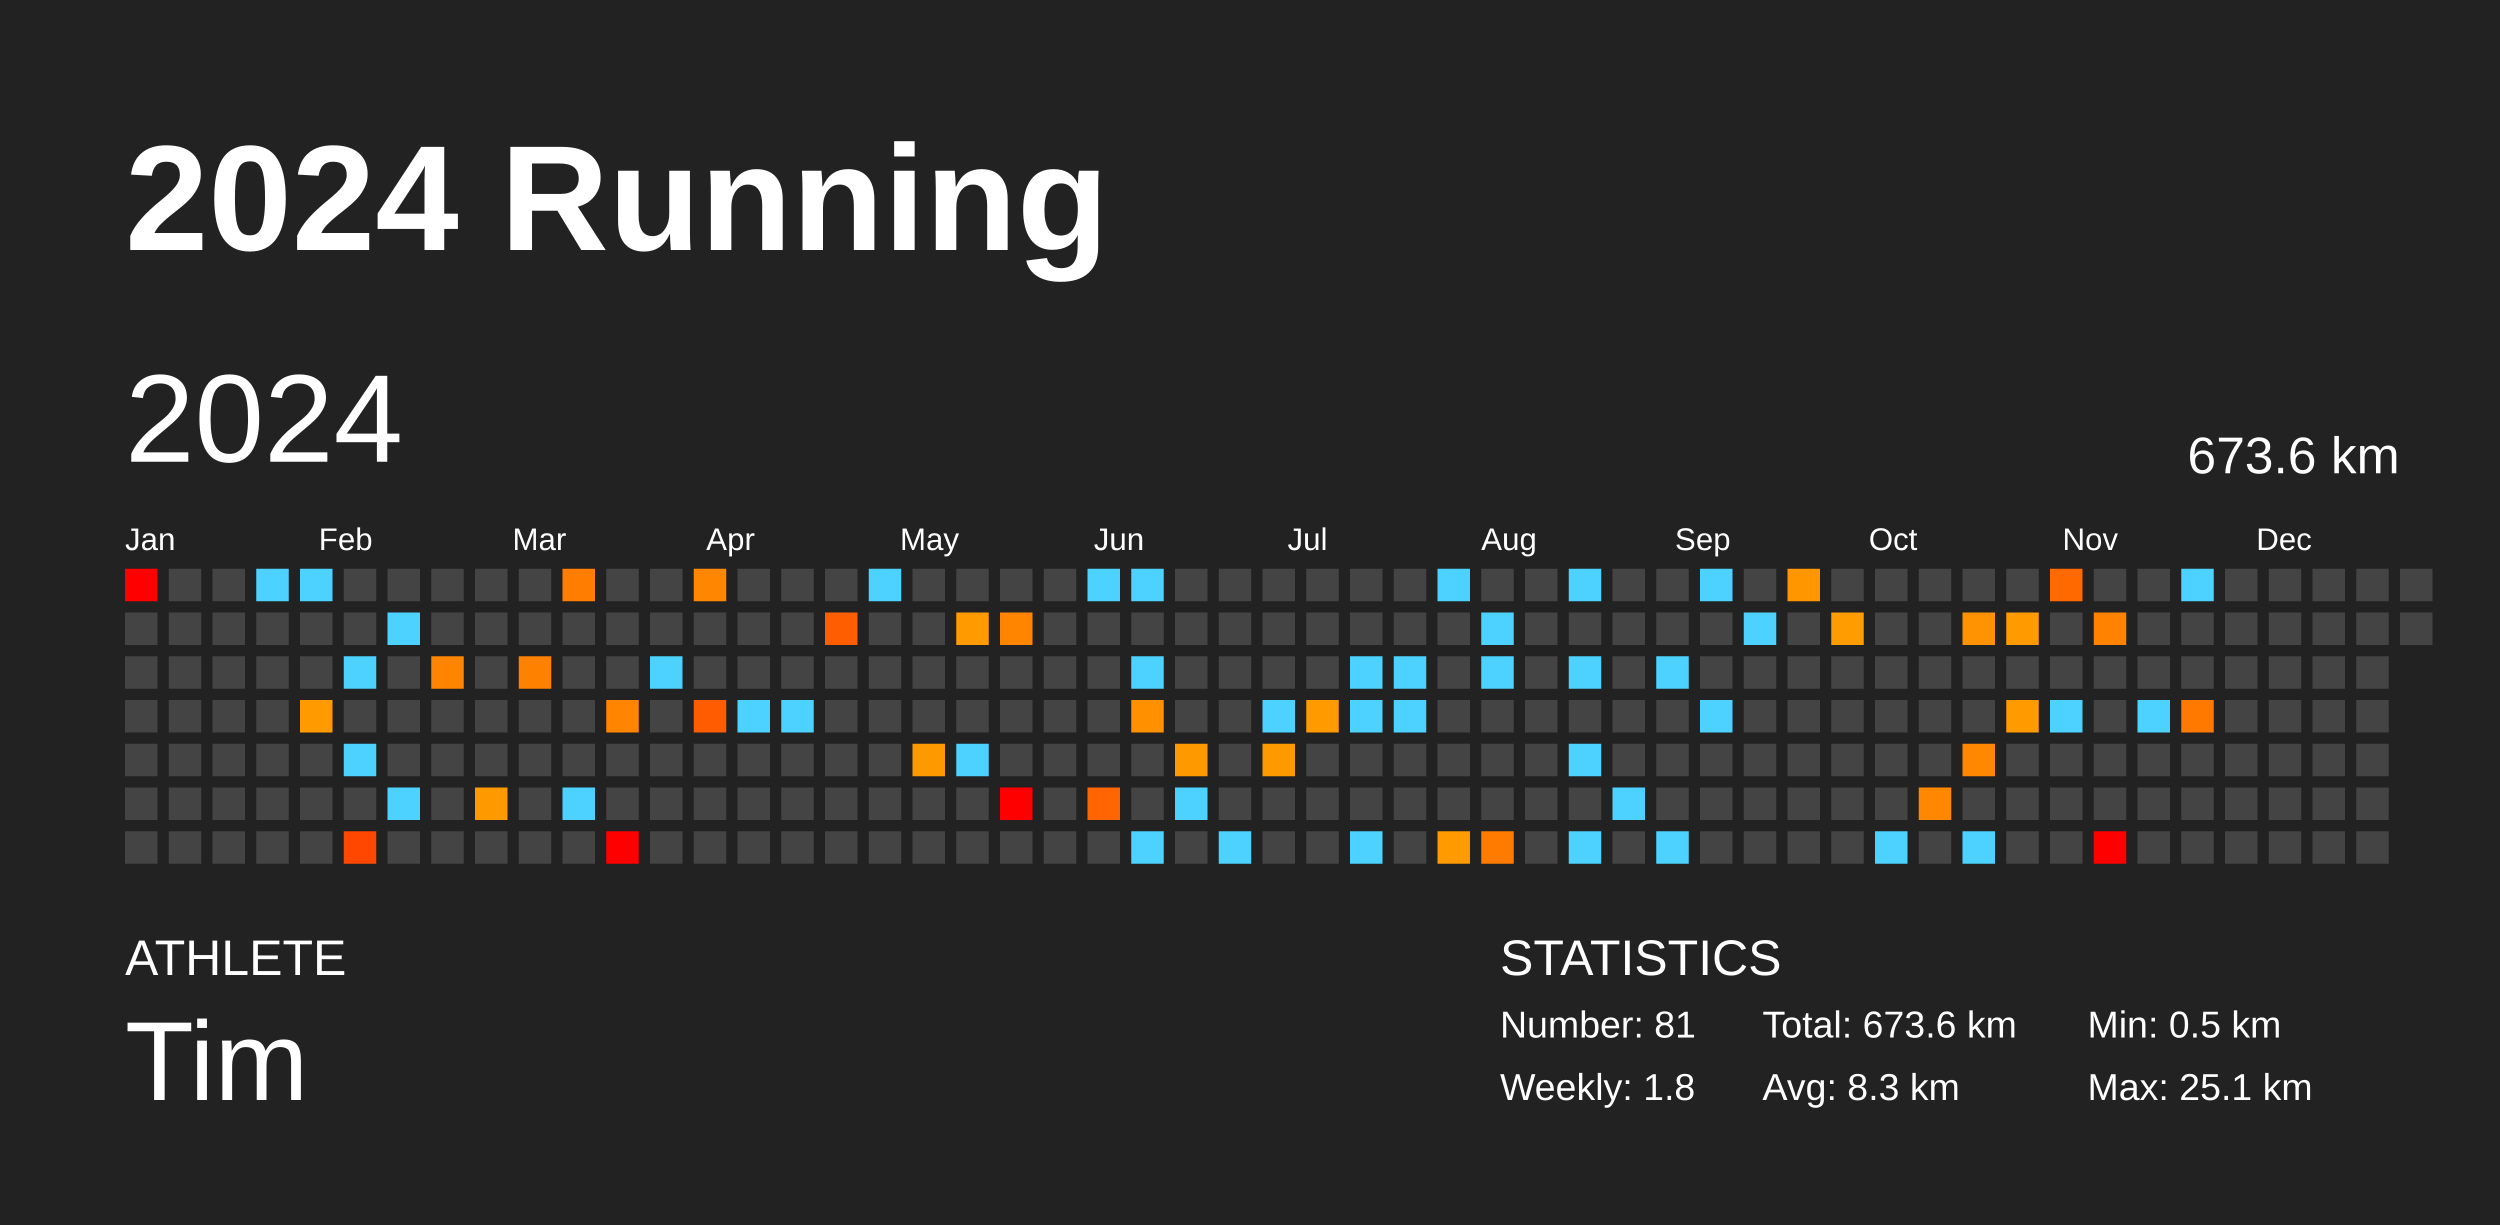
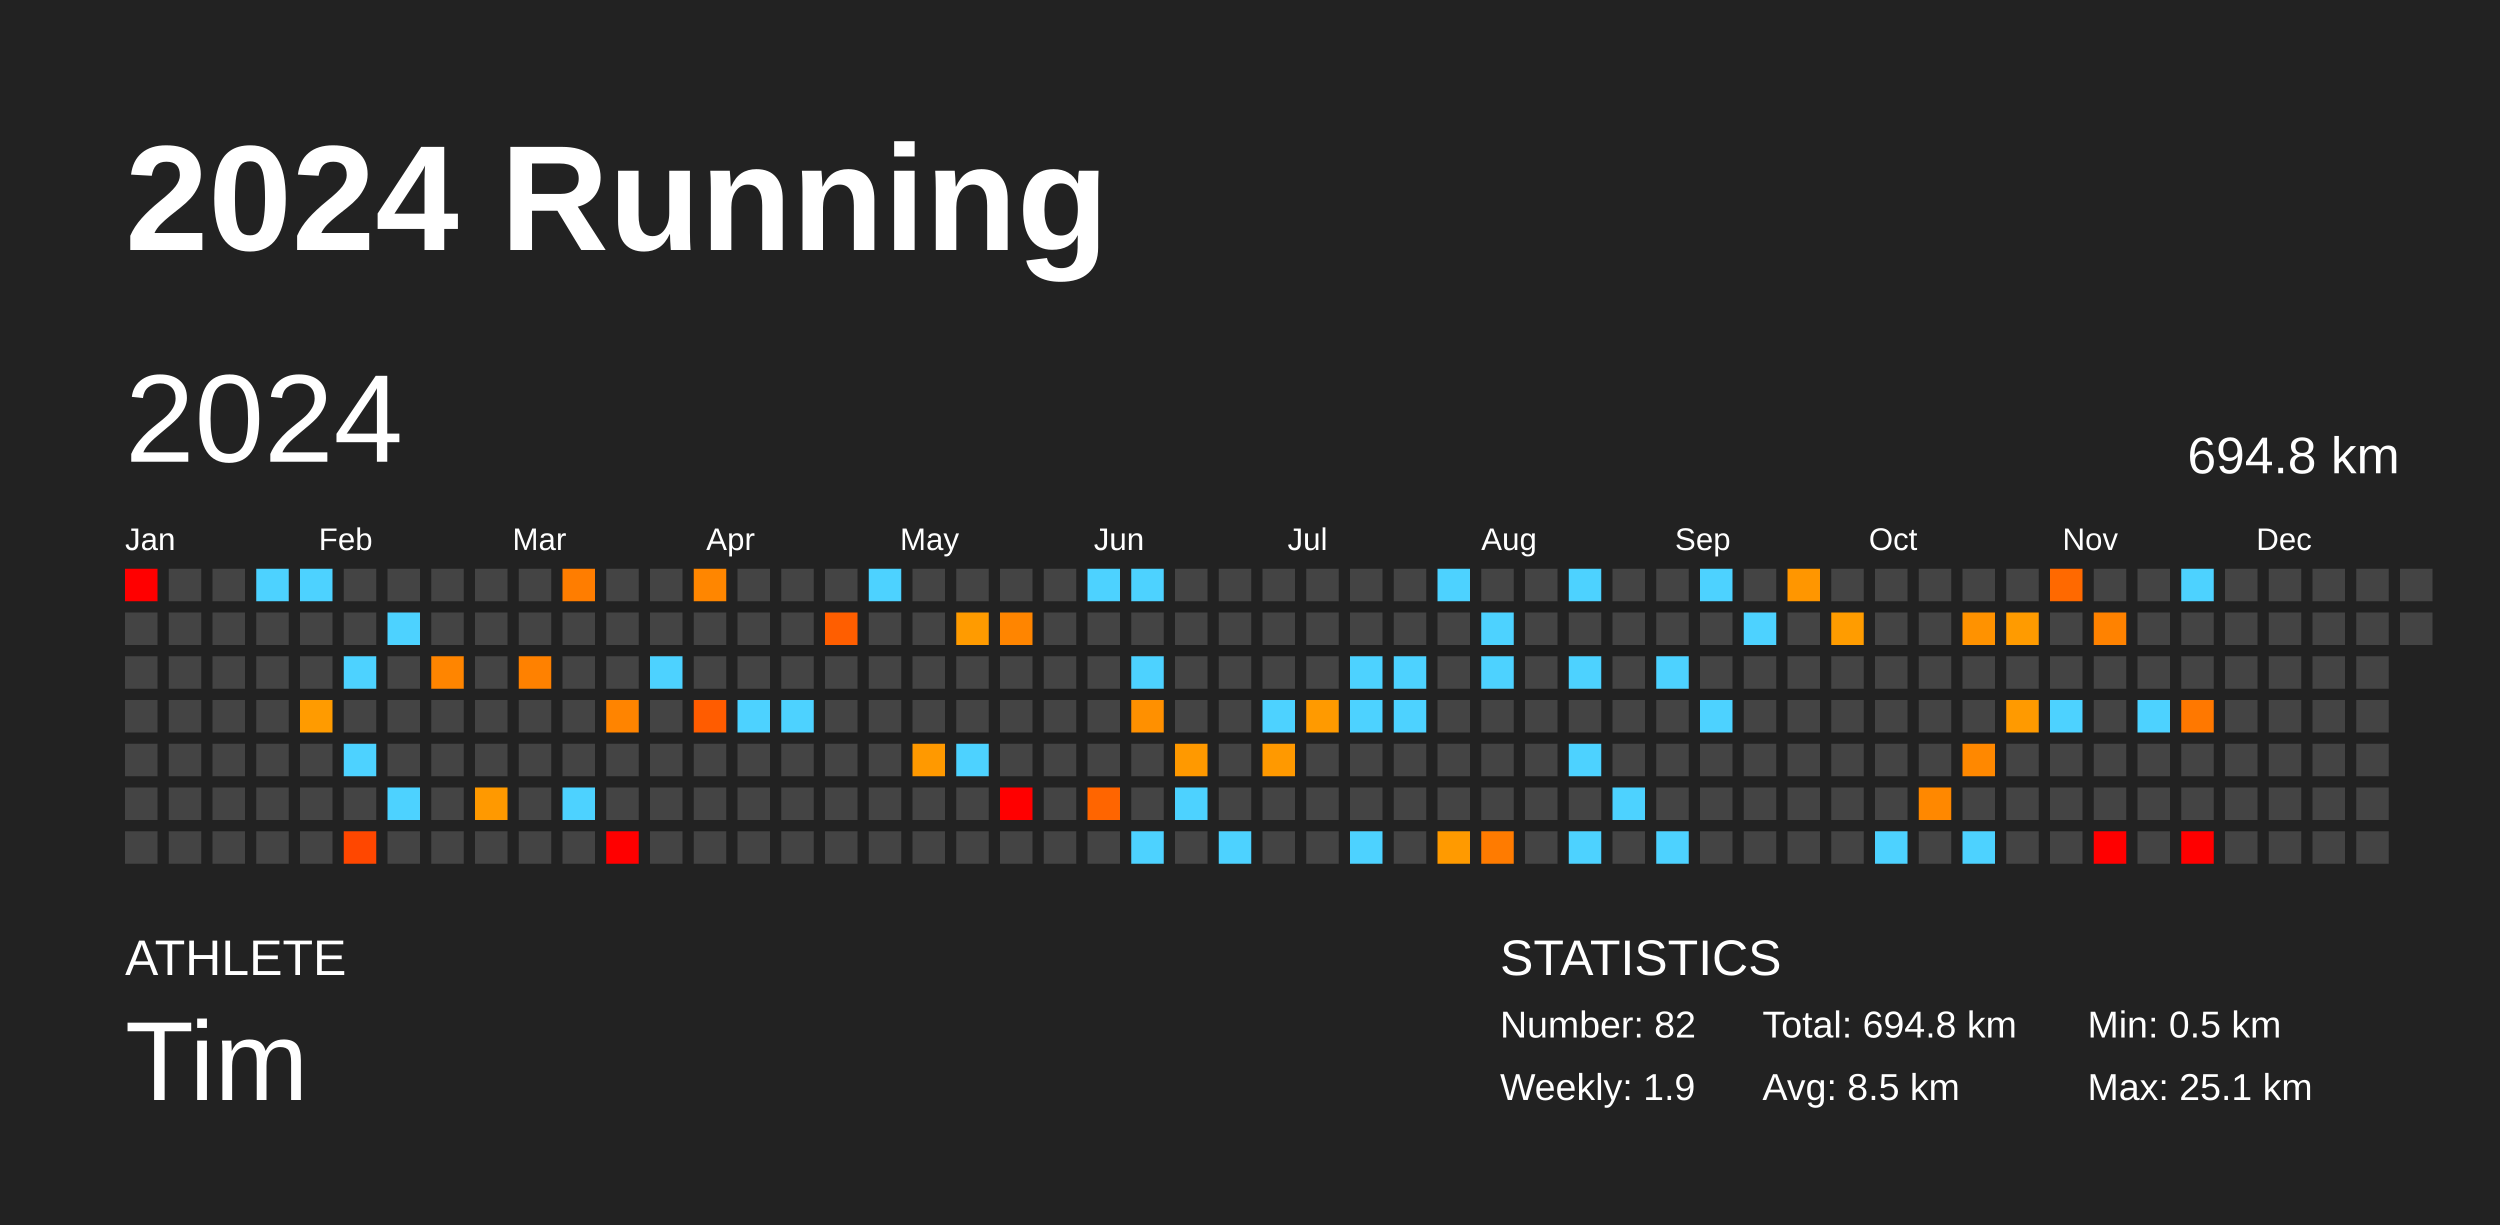
<svg xmlns="http://www.w3.org/2000/svg" baseProfile="full" height="98mm" version="1.1" viewBox="0,0,200,98" width="200mm">
  <defs />
  <rect fill="#222222" height="98" width="200" x="0" y="0" />
  <text fill="#FFFFFF" style="font-size:12px; font-family:Arial; font-weight:bold;" x="10" y="20">2024 Running</text>
  <text fill="#FFFFFF" style="font-size:4px; font-family:Arial" x="10" y="78">ATHLETE</text>
  <text fill="#FFFFFF" style="font-size:9px; font-family:Arial" x="10" y="88">Tim</text>
  <text fill="#FFFFFF" style="font-size:4px; font-family:Arial" x="120" y="78">STATISTICS</text>
-   <text fill="#FFFFFF" style="font-size:3px; font-family:Arial" x="120" y="83">Number: 81</text>
-   <text fill="#FFFFFF" style="font-size:3px; font-family:Arial" x="120" y="88">Weekly: 1.8</text>
-   <text fill="#FFFFFF" style="font-size:3px; font-family:Arial" x="141" y="83">Total: 673.6 km</text>
-   <text fill="#FFFFFF" style="font-size:3px; font-family:Arial" x="141" y="88">Avg: 8.3 km</text>
+   <text fill="#FFFFFF" style="font-size:3px; font-family:Arial" x="120" y="83">Number: 82</text>
+   <text fill="#FFFFFF" style="font-size:3px; font-family:Arial" x="120" y="88">Weekly: 1.9</text>
+   <text fill="#FFFFFF" style="font-size:3px; font-family:Arial" x="141" y="83">Total: 694.8 km</text>
+   <text fill="#FFFFFF" style="font-size:3px; font-family:Arial" x="141" y="88">Avg: 8.5 km</text>
  <text fill="#FFFFFF" style="font-size:3px; font-family:Arial" x="167" y="83">Min: 0.5 km</text>
  <text fill="#FFFFFF" style="font-size:3px; font-family:Arial" x="167" y="88">Max: 25.1 km</text>
  <text dominant-baseline="hanging" fill="#FFFFFF" style="font-size:10.0px; font-family:Arial;" x="10" y="30">2024</text>
-   <text dominant-baseline="hanging" fill="#FFFFFF" style="font-size:4.125px; font-family:Arial;" x="175" y="35">673.6 km</text>
+   <text dominant-baseline="hanging" fill="#FFFFFF" style="font-size:4.125px; font-family:Arial;" x="175" y="35">694.8 km</text>
  <text fill="#FFFFFF" style="font-size:2.5px; font-family:Arial" x="10.0" y="44">Jan</text>
  <text fill="#FFFFFF" style="font-size:2.5px; font-family:Arial" x="25.5" y="44">Feb</text>
  <text fill="#FFFFFF" style="font-size:2.5px; font-family:Arial" x="41.0" y="44">Mar</text>
  <text fill="#FFFFFF" style="font-size:2.5px; font-family:Arial" x="56.5" y="44">Apr</text>
  <text fill="#FFFFFF" style="font-size:2.5px; font-family:Arial" x="72.0" y="44">May</text>
  <text fill="#FFFFFF" style="font-size:2.5px; font-family:Arial" x="87.5" y="44">Jun</text>
  <text fill="#FFFFFF" style="font-size:2.5px; font-family:Arial" x="103.0" y="44">Jul</text>
  <text fill="#FFFFFF" style="font-size:2.5px; font-family:Arial" x="118.5" y="44">Aug</text>
  <text fill="#FFFFFF" style="font-size:2.5px; font-family:Arial" x="134.0" y="44">Sep</text>
  <text fill="#FFFFFF" style="font-size:2.5px; font-family:Arial" x="149.5" y="44">Oct</text>
  <text fill="#FFFFFF" style="font-size:2.5px; font-family:Arial" x="165.0" y="44">Nov</text>
  <text fill="#FFFFFF" style="font-size:2.5px; font-family:Arial" x="180.5" y="44">Dec</text>
  <rect fill="red" height="2.6" width="2.6" x="10.0" y="45.5" />
  <rect fill="#444444" height="2.6" width="2.6" x="10.0" y="49.0" />
  <rect fill="#444444" height="2.6" width="2.6" x="10.0" y="52.5" />
  <rect fill="#444444" height="2.6" width="2.6" x="10.0" y="56.0" />
  <rect fill="#444444" height="2.6" width="2.6" x="10.0" y="59.5" />
  <rect fill="#444444" height="2.6" width="2.6" x="10.0" y="63.0" />
  <rect fill="#444444" height="2.6" width="2.6" x="10.0" y="66.5" />
  <rect fill="#444444" height="2.6" width="2.6" x="13.5" y="45.5" />
  <rect fill="#444444" height="2.6" width="2.6" x="13.5" y="49.0" />
  <rect fill="#444444" height="2.6" width="2.6" x="13.5" y="52.5" />
  <rect fill="#444444" height="2.6" width="2.6" x="13.5" y="56.0" />
  <rect fill="#444444" height="2.6" width="2.6" x="13.5" y="59.5" />
  <rect fill="#444444" height="2.6" width="2.6" x="13.5" y="63.0" />
  <rect fill="#444444" height="2.6" width="2.6" x="13.5" y="66.5" />
  <rect fill="#444444" height="2.6" width="2.6" x="17.0" y="45.5" />
  <rect fill="#444444" height="2.6" width="2.6" x="17.0" y="49.0" />
  <rect fill="#444444" height="2.6" width="2.6" x="17.0" y="52.5" />
  <rect fill="#444444" height="2.6" width="2.6" x="17.0" y="56.0" />
  <rect fill="#444444" height="2.6" width="2.6" x="17.0" y="59.5" />
  <rect fill="#444444" height="2.6" width="2.6" x="17.0" y="63.0" />
  <rect fill="#444444" height="2.6" width="2.6" x="17.0" y="66.5" />
  <rect fill="#4dd2ff" height="2.6" width="2.6" x="20.5" y="45.5" />
  <rect fill="#444444" height="2.6" width="2.6" x="20.5" y="49.0" />
  <rect fill="#444444" height="2.6" width="2.6" x="20.5" y="52.5" />
  <rect fill="#444444" height="2.6" width="2.6" x="20.5" y="56.0" />
  <rect fill="#444444" height="2.6" width="2.6" x="20.5" y="59.5" />
  <rect fill="#444444" height="2.6" width="2.6" x="20.5" y="63.0" />
  <rect fill="#444444" height="2.6" width="2.6" x="20.5" y="66.5" />
  <rect fill="#4dd2ff" height="2.6" width="2.6" x="24.0" y="45.5" />
  <rect fill="#444444" height="2.6" width="2.6" x="24.0" y="49.0" />
  <rect fill="#444444" height="2.6" width="2.6" x="24.0" y="52.5" />
  <rect fill="#ff9b00" height="2.6" width="2.6" x="24.0" y="56.0" />
  <rect fill="#444444" height="2.6" width="2.6" x="24.0" y="59.5" />
  <rect fill="#444444" height="2.6" width="2.6" x="24.0" y="63.0" />
  <rect fill="#444444" height="2.6" width="2.6" x="24.0" y="66.5" />
  <rect fill="#444444" height="2.6" width="2.6" x="27.5" y="45.5" />
  <rect fill="#444444" height="2.6" width="2.6" x="27.5" y="49.0" />
  <rect fill="#4dd2ff" height="2.6" width="2.6" x="27.5" y="52.5" />
  <rect fill="#444444" height="2.6" width="2.6" x="27.5" y="56.0" />
  <rect fill="#4dd2ff" height="2.6" width="2.6" x="27.5" y="59.5" />
  <rect fill="#444444" height="2.6" width="2.6" x="27.5" y="63.0" />
  <rect fill="#ff4700" height="2.6" width="2.6" x="27.5" y="66.5" />
  <rect fill="#444444" height="2.6" width="2.6" x="31.0" y="45.5" />
  <rect fill="#4dd2ff" height="2.6" width="2.6" x="31.0" y="49.0" />
  <rect fill="#444444" height="2.6" width="2.6" x="31.0" y="52.5" />
  <rect fill="#444444" height="2.6" width="2.6" x="31.0" y="56.0" />
  <rect fill="#444444" height="2.6" width="2.6" x="31.0" y="59.5" />
  <rect fill="#4dd2ff" height="2.6" width="2.6" x="31.0" y="63.0" />
  <rect fill="#444444" height="2.6" width="2.6" x="31.0" y="66.5" />
  <rect fill="#444444" height="2.6" width="2.6" x="34.5" y="45.5" />
  <rect fill="#444444" height="2.6" width="2.6" x="34.5" y="49.0" />
  <rect fill="#ff8500" height="2.6" width="2.6" x="34.5" y="52.5" />
  <rect fill="#444444" height="2.6" width="2.6" x="34.5" y="56.0" />
  <rect fill="#444444" height="2.6" width="2.6" x="34.5" y="59.5" />
  <rect fill="#444444" height="2.6" width="2.6" x="34.5" y="63.0" />
  <rect fill="#444444" height="2.6" width="2.6" x="34.5" y="66.5" />
  <rect fill="#444444" height="2.6" width="2.6" x="38.0" y="45.5" />
  <rect fill="#444444" height="2.6" width="2.6" x="38.0" y="49.0" />
  <rect fill="#444444" height="2.6" width="2.6" x="38.0" y="52.5" />
  <rect fill="#444444" height="2.6" width="2.6" x="38.0" y="56.0" />
  <rect fill="#444444" height="2.6" width="2.6" x="38.0" y="59.5" />
  <rect fill="#ff9900" height="2.6" width="2.6" x="38.0" y="63.0" />
  <rect fill="#444444" height="2.6" width="2.6" x="38.0" y="66.5" />
  <rect fill="#444444" height="2.6" width="2.6" x="41.5" y="45.5" />
  <rect fill="#444444" height="2.6" width="2.6" x="41.5" y="49.0" />
  <rect fill="#ff8100" height="2.6" width="2.6" x="41.5" y="52.5" />
  <rect fill="#444444" height="2.6" width="2.6" x="41.5" y="56.0" />
  <rect fill="#444444" height="2.6" width="2.6" x="41.5" y="59.5" />
  <rect fill="#444444" height="2.6" width="2.6" x="41.5" y="63.0" />
  <rect fill="#444444" height="2.6" width="2.6" x="41.5" y="66.5" />
  <rect fill="#ff7d00" height="2.6" width="2.6" x="45.0" y="45.5" />
  <rect fill="#444444" height="2.6" width="2.6" x="45.0" y="49.0" />
  <rect fill="#444444" height="2.6" width="2.6" x="45.0" y="52.5" />
  <rect fill="#444444" height="2.6" width="2.6" x="45.0" y="56.0" />
  <rect fill="#444444" height="2.6" width="2.6" x="45.0" y="59.5" />
  <rect fill="#4dd2ff" height="2.6" width="2.6" x="45.0" y="63.0" />
  <rect fill="#444444" height="2.6" width="2.6" x="45.0" y="66.5" />
  <rect fill="#444444" height="2.6" width="2.6" x="48.5" y="45.5" />
  <rect fill="#444444" height="2.6" width="2.6" x="48.5" y="49.0" />
  <rect fill="#444444" height="2.6" width="2.6" x="48.5" y="52.5" />
  <rect fill="#ff8400" height="2.6" width="2.6" x="48.5" y="56.0" />
  <rect fill="#444444" height="2.6" width="2.6" x="48.5" y="59.5" />
  <rect fill="#444444" height="2.6" width="2.6" x="48.5" y="63.0" />
  <rect fill="red" height="2.6" width="2.6" x="48.5" y="66.5" />
  <rect fill="#444444" height="2.6" width="2.6" x="52.0" y="45.5" />
  <rect fill="#444444" height="2.6" width="2.6" x="52.0" y="49.0" />
  <rect fill="#4dd2ff" height="2.6" width="2.6" x="52.0" y="52.5" />
  <rect fill="#444444" height="2.6" width="2.6" x="52.0" y="56.0" />
  <rect fill="#444444" height="2.6" width="2.6" x="52.0" y="59.5" />
  <rect fill="#444444" height="2.6" width="2.6" x="52.0" y="63.0" />
  <rect fill="#444444" height="2.6" width="2.6" x="52.0" y="66.5" />
  <rect fill="#ff8600" height="2.6" width="2.6" x="55.5" y="45.5" />
  <rect fill="#444444" height="2.6" width="2.6" x="55.5" y="49.0" />
  <rect fill="#444444" height="2.6" width="2.6" x="55.5" y="52.5" />
  <rect fill="#ff5c00" height="2.6" width="2.6" x="55.5" y="56.0" />
  <rect fill="#444444" height="2.6" width="2.6" x="55.5" y="59.5" />
  <rect fill="#444444" height="2.6" width="2.6" x="55.5" y="63.0" />
  <rect fill="#444444" height="2.6" width="2.6" x="55.5" y="66.5" />
  <rect fill="#444444" height="2.6" width="2.6" x="59.0" y="45.5" />
  <rect fill="#444444" height="2.6" width="2.6" x="59.0" y="49.0" />
  <rect fill="#444444" height="2.6" width="2.6" x="59.0" y="52.5" />
  <rect fill="#4dd2ff" height="2.6" width="2.6" x="59.0" y="56.0" />
  <rect fill="#444444" height="2.6" width="2.6" x="59.0" y="59.5" />
  <rect fill="#444444" height="2.6" width="2.6" x="59.0" y="63.0" />
  <rect fill="#444444" height="2.6" width="2.6" x="59.0" y="66.5" />
  <rect fill="#444444" height="2.6" width="2.6" x="62.5" y="45.5" />
  <rect fill="#444444" height="2.6" width="2.6" x="62.5" y="49.0" />
  <rect fill="#444444" height="2.6" width="2.6" x="62.5" y="52.5" />
  <rect fill="#4dd2ff" height="2.6" width="2.6" x="62.5" y="56.0" />
  <rect fill="#444444" height="2.6" width="2.6" x="62.5" y="59.5" />
  <rect fill="#444444" height="2.6" width="2.6" x="62.5" y="63.0" />
  <rect fill="#444444" height="2.6" width="2.6" x="62.5" y="66.5" />
  <rect fill="#444444" height="2.6" width="2.6" x="66.0" y="45.5" />
  <rect fill="#ff5e00" height="2.6" width="2.6" x="66.0" y="49.0" />
  <rect fill="#444444" height="2.6" width="2.6" x="66.0" y="52.5" />
  <rect fill="#444444" height="2.6" width="2.6" x="66.0" y="56.0" />
  <rect fill="#444444" height="2.6" width="2.6" x="66.0" y="59.5" />
  <rect fill="#444444" height="2.6" width="2.6" x="66.0" y="63.0" />
  <rect fill="#444444" height="2.6" width="2.6" x="66.0" y="66.5" />
  <rect fill="#4dd2ff" height="2.6" width="2.6" x="69.5" y="45.5" />
  <rect fill="#444444" height="2.6" width="2.6" x="69.5" y="49.0" />
  <rect fill="#444444" height="2.6" width="2.6" x="69.5" y="52.5" />
  <rect fill="#444444" height="2.6" width="2.6" x="69.5" y="56.0" />
  <rect fill="#444444" height="2.6" width="2.6" x="69.5" y="59.5" />
  <rect fill="#444444" height="2.6" width="2.6" x="69.5" y="63.0" />
  <rect fill="#444444" height="2.6" width="2.6" x="69.5" y="66.5" />
  <rect fill="#444444" height="2.6" width="2.6" x="73.0" y="45.5" />
  <rect fill="#444444" height="2.6" width="2.6" x="73.0" y="49.0" />
  <rect fill="#444444" height="2.6" width="2.6" x="73.0" y="52.5" />
  <rect fill="#444444" height="2.6" width="2.6" x="73.0" y="56.0" />
  <rect fill="#ff9900" height="2.6" width="2.6" x="73.0" y="59.5" />
  <rect fill="#444444" height="2.6" width="2.6" x="73.0" y="63.0" />
  <rect fill="#444444" height="2.6" width="2.6" x="73.0" y="66.5" />
  <rect fill="#444444" height="2.6" width="2.6" x="76.5" y="45.5" />
  <rect fill="#ff9b00" height="2.6" width="2.6" x="76.5" y="49.0" />
  <rect fill="#444444" height="2.6" width="2.6" x="76.5" y="52.5" />
  <rect fill="#444444" height="2.6" width="2.6" x="76.5" y="56.0" />
  <rect fill="#4dd2ff" height="2.6" width="2.6" x="76.5" y="59.5" />
  <rect fill="#444444" height="2.6" width="2.6" x="76.5" y="63.0" />
  <rect fill="#444444" height="2.6" width="2.6" x="76.5" y="66.5" />
  <rect fill="#444444" height="2.6" width="2.6" x="80.0" y="45.5" />
  <rect fill="#ff8500" height="2.6" width="2.6" x="80.0" y="49.0" />
  <rect fill="#444444" height="2.6" width="2.6" x="80.0" y="52.5" />
  <rect fill="#444444" height="2.6" width="2.6" x="80.0" y="56.0" />
  <rect fill="#444444" height="2.6" width="2.6" x="80.0" y="59.5" />
  <rect fill="red" height="2.6" width="2.6" x="80.0" y="63.0" />
  <rect fill="#444444" height="2.6" width="2.6" x="80.0" y="66.5" />
  <rect fill="#444444" height="2.6" width="2.6" x="83.5" y="45.5" />
  <rect fill="#444444" height="2.6" width="2.6" x="83.5" y="49.0" />
  <rect fill="#444444" height="2.6" width="2.6" x="83.5" y="52.5" />
  <rect fill="#444444" height="2.6" width="2.6" x="83.5" y="56.0" />
  <rect fill="#444444" height="2.6" width="2.6" x="83.5" y="59.5" />
  <rect fill="#444444" height="2.6" width="2.6" x="83.5" y="63.0" />
  <rect fill="#444444" height="2.6" width="2.6" x="83.5" y="66.5" />
  <rect fill="#4dd2ff" height="2.6" width="2.6" x="87.0" y="45.5" />
  <rect fill="#444444" height="2.6" width="2.6" x="87.0" y="49.0" />
  <rect fill="#444444" height="2.6" width="2.6" x="87.0" y="52.5" />
  <rect fill="#444444" height="2.6" width="2.6" x="87.0" y="56.0" />
  <rect fill="#444444" height="2.6" width="2.6" x="87.0" y="59.5" />
  <rect fill="#ff6500" height="2.6" width="2.6" x="87.0" y="63.0" />
  <rect fill="#444444" height="2.6" width="2.6" x="87.0" y="66.5" />
  <rect fill="#4dd2ff" height="2.6" width="2.6" x="90.5" y="45.5" />
  <rect fill="#444444" height="2.6" width="2.6" x="90.5" y="49.0" />
  <rect fill="#4dd2ff" height="2.6" width="2.6" x="90.5" y="52.5" />
  <rect fill="#ff9000" height="2.6" width="2.6" x="90.5" y="56.0" />
  <rect fill="#444444" height="2.6" width="2.6" x="90.5" y="59.5" />
  <rect fill="#444444" height="2.6" width="2.6" x="90.5" y="63.0" />
  <rect fill="#4dd2ff" height="2.6" width="2.6" x="90.5" y="66.5" />
  <rect fill="#444444" height="2.6" width="2.6" x="94.0" y="45.5" />
  <rect fill="#444444" height="2.6" width="2.6" x="94.0" y="49.0" />
  <rect fill="#444444" height="2.6" width="2.6" x="94.0" y="52.5" />
  <rect fill="#444444" height="2.6" width="2.6" x="94.0" y="56.0" />
  <rect fill="#ff9900" height="2.6" width="2.6" x="94.0" y="59.5" />
  <rect fill="#4dd2ff" height="2.6" width="2.6" x="94.0" y="63.0" />
  <rect fill="#444444" height="2.6" width="2.6" x="94.0" y="66.5" />
  <rect fill="#444444" height="2.6" width="2.6" x="97.5" y="45.5" />
  <rect fill="#444444" height="2.6" width="2.6" x="97.5" y="49.0" />
  <rect fill="#444444" height="2.6" width="2.6" x="97.5" y="52.5" />
  <rect fill="#444444" height="2.6" width="2.6" x="97.5" y="56.0" />
  <rect fill="#444444" height="2.6" width="2.6" x="97.5" y="59.5" />
  <rect fill="#444444" height="2.6" width="2.6" x="97.5" y="63.0" />
  <rect fill="#4dd2ff" height="2.6" width="2.6" x="97.5" y="66.5" />
  <rect fill="#444444" height="2.6" width="2.6" x="101.0" y="45.5" />
  <rect fill="#444444" height="2.6" width="2.6" x="101.0" y="49.0" />
  <rect fill="#444444" height="2.6" width="2.6" x="101.0" y="52.5" />
  <rect fill="#4dd2ff" height="2.6" width="2.6" x="101.0" y="56.0" />
  <rect fill="#ff9900" height="2.6" width="2.6" x="101.0" y="59.5" />
  <rect fill="#444444" height="2.6" width="2.6" x="101.0" y="63.0" />
  <rect fill="#444444" height="2.6" width="2.6" x="101.0" y="66.5" />
  <rect fill="#444444" height="2.6" width="2.6" x="104.5" y="45.5" />
  <rect fill="#444444" height="2.6" width="2.6" x="104.5" y="49.0" />
  <rect fill="#444444" height="2.6" width="2.6" x="104.5" y="52.5" />
  <rect fill="#ff9a00" height="2.6" width="2.6" x="104.5" y="56.0" />
  <rect fill="#444444" height="2.6" width="2.6" x="104.5" y="59.5" />
  <rect fill="#444444" height="2.6" width="2.6" x="104.5" y="63.0" />
  <rect fill="#444444" height="2.6" width="2.6" x="104.5" y="66.5" />
  <rect fill="#444444" height="2.6" width="2.6" x="108.0" y="45.5" />
  <rect fill="#444444" height="2.6" width="2.6" x="108.0" y="49.0" />
  <rect fill="#4dd2ff" height="2.6" width="2.6" x="108.0" y="52.5" />
  <rect fill="#4dd2ff" height="2.6" width="2.6" x="108.0" y="56.0" />
  <rect fill="#444444" height="2.6" width="2.6" x="108.0" y="59.5" />
  <rect fill="#444444" height="2.6" width="2.6" x="108.0" y="63.0" />
  <rect fill="#4dd2ff" height="2.6" width="2.6" x="108.0" y="66.5" />
  <rect fill="#444444" height="2.6" width="2.6" x="111.5" y="45.5" />
  <rect fill="#444444" height="2.6" width="2.6" x="111.5" y="49.0" />
  <rect fill="#4dd2ff" height="2.6" width="2.6" x="111.5" y="52.5" />
  <rect fill="#4dd2ff" height="2.6" width="2.6" x="111.5" y="56.0" />
  <rect fill="#444444" height="2.6" width="2.6" x="111.5" y="59.5" />
  <rect fill="#444444" height="2.6" width="2.6" x="111.5" y="63.0" />
  <rect fill="#444444" height="2.6" width="2.6" x="111.5" y="66.5" />
  <rect fill="#4dd2ff" height="2.6" width="2.6" x="115.0" y="45.5" />
  <rect fill="#444444" height="2.6" width="2.6" x="115.0" y="49.0" />
  <rect fill="#444444" height="2.6" width="2.6" x="115.0" y="52.5" />
  <rect fill="#444444" height="2.6" width="2.6" x="115.0" y="56.0" />
  <rect fill="#444444" height="2.6" width="2.6" x="115.0" y="59.5" />
  <rect fill="#444444" height="2.6" width="2.6" x="115.0" y="63.0" />
  <rect fill="#ff9a00" height="2.6" width="2.6" x="115.0" y="66.5" />
  <rect fill="#444444" height="2.6" width="2.6" x="118.5" y="45.5" />
  <rect fill="#4dd2ff" height="2.6" width="2.6" x="118.5" y="49.0" />
  <rect fill="#4dd2ff" height="2.6" width="2.6" x="118.5" y="52.5" />
  <rect fill="#444444" height="2.6" width="2.6" x="118.5" y="56.0" />
  <rect fill="#444444" height="2.6" width="2.6" x="118.5" y="59.5" />
  <rect fill="#444444" height="2.6" width="2.6" x="118.5" y="63.0" />
  <rect fill="#ff7b00" height="2.6" width="2.6" x="118.5" y="66.5" />
  <rect fill="#444444" height="2.6" width="2.6" x="122.0" y="45.5" />
  <rect fill="#444444" height="2.6" width="2.6" x="122.0" y="49.0" />
  <rect fill="#444444" height="2.6" width="2.6" x="122.0" y="52.5" />
  <rect fill="#444444" height="2.6" width="2.6" x="122.0" y="56.0" />
  <rect fill="#444444" height="2.6" width="2.6" x="122.0" y="59.5" />
  <rect fill="#444444" height="2.6" width="2.6" x="122.0" y="63.0" />
  <rect fill="#444444" height="2.6" width="2.6" x="122.0" y="66.5" />
  <rect fill="#4dd2ff" height="2.6" width="2.6" x="125.5" y="45.5" />
  <rect fill="#444444" height="2.6" width="2.6" x="125.5" y="49.0" />
  <rect fill="#4dd2ff" height="2.6" width="2.6" x="125.5" y="52.5" />
  <rect fill="#444444" height="2.6" width="2.6" x="125.5" y="56.0" />
  <rect fill="#4dd2ff" height="2.6" width="2.6" x="125.5" y="59.5" />
  <rect fill="#444444" height="2.6" width="2.6" x="125.5" y="63.0" />
  <rect fill="#4dd2ff" height="2.6" width="2.6" x="125.5" y="66.5" />
  <rect fill="#444444" height="2.6" width="2.6" x="129.0" y="45.5" />
  <rect fill="#444444" height="2.6" width="2.6" x="129.0" y="49.0" />
  <rect fill="#444444" height="2.6" width="2.6" x="129.0" y="52.5" />
  <rect fill="#444444" height="2.6" width="2.6" x="129.0" y="56.0" />
  <rect fill="#444444" height="2.6" width="2.6" x="129.0" y="59.5" />
  <rect fill="#4dd2ff" height="2.6" width="2.6" x="129.0" y="63.0" />
  <rect fill="#444444" height="2.6" width="2.6" x="129.0" y="66.5" />
  <rect fill="#444444" height="2.6" width="2.6" x="132.5" y="45.5" />
  <rect fill="#444444" height="2.6" width="2.6" x="132.5" y="49.0" />
  <rect fill="#4dd2ff" height="2.6" width="2.6" x="132.5" y="52.5" />
  <rect fill="#444444" height="2.6" width="2.6" x="132.5" y="56.0" />
  <rect fill="#444444" height="2.6" width="2.6" x="132.5" y="59.5" />
  <rect fill="#444444" height="2.6" width="2.6" x="132.5" y="63.0" />
  <rect fill="#4dd2ff" height="2.6" width="2.6" x="132.5" y="66.5" />
  <rect fill="#4dd2ff" height="2.6" width="2.6" x="136.0" y="45.5" />
  <rect fill="#444444" height="2.6" width="2.6" x="136.0" y="49.0" />
  <rect fill="#444444" height="2.6" width="2.6" x="136.0" y="52.5" />
  <rect fill="#4dd2ff" height="2.6" width="2.6" x="136.0" y="56.0" />
  <rect fill="#444444" height="2.6" width="2.6" x="136.0" y="59.5" />
  <rect fill="#444444" height="2.6" width="2.6" x="136.0" y="63.0" />
  <rect fill="#444444" height="2.6" width="2.6" x="136.0" y="66.5" />
  <rect fill="#444444" height="2.6" width="2.6" x="139.5" y="45.5" />
  <rect fill="#4dd2ff" height="2.6" width="2.6" x="139.5" y="49.0" />
  <rect fill="#444444" height="2.6" width="2.6" x="139.5" y="52.5" />
  <rect fill="#444444" height="2.6" width="2.6" x="139.5" y="56.0" />
  <rect fill="#444444" height="2.6" width="2.6" x="139.5" y="59.5" />
  <rect fill="#444444" height="2.6" width="2.6" x="139.5" y="63.0" />
  <rect fill="#444444" height="2.6" width="2.6" x="139.5" y="66.5" />
  <rect fill="#ff9600" height="2.6" width="2.6" x="143.0" y="45.5" />
  <rect fill="#444444" height="2.6" width="2.6" x="143.0" y="49.0" />
  <rect fill="#444444" height="2.6" width="2.6" x="143.0" y="52.5" />
  <rect fill="#444444" height="2.6" width="2.6" x="143.0" y="56.0" />
  <rect fill="#444444" height="2.6" width="2.6" x="143.0" y="59.5" />
  <rect fill="#444444" height="2.6" width="2.6" x="143.0" y="63.0" />
  <rect fill="#444444" height="2.6" width="2.6" x="143.0" y="66.5" />
  <rect fill="#444444" height="2.6" width="2.6" x="146.5" y="45.5" />
  <rect fill="#ff9c00" height="2.6" width="2.6" x="146.5" y="49.0" />
  <rect fill="#444444" height="2.6" width="2.6" x="146.5" y="52.5" />
  <rect fill="#444444" height="2.6" width="2.6" x="146.5" y="56.0" />
  <rect fill="#444444" height="2.6" width="2.6" x="146.5" y="59.5" />
  <rect fill="#444444" height="2.6" width="2.6" x="146.5" y="63.0" />
  <rect fill="#444444" height="2.6" width="2.6" x="146.5" y="66.5" />
  <rect fill="#444444" height="2.6" width="2.6" x="150.0" y="45.5" />
  <rect fill="#444444" height="2.6" width="2.6" x="150.0" y="49.0" />
  <rect fill="#444444" height="2.6" width="2.6" x="150.0" y="52.5" />
  <rect fill="#444444" height="2.6" width="2.6" x="150.0" y="56.0" />
  <rect fill="#444444" height="2.6" width="2.6" x="150.0" y="59.5" />
  <rect fill="#444444" height="2.6" width="2.6" x="150.0" y="63.0" />
  <rect fill="#4dd2ff" height="2.6" width="2.6" x="150.0" y="66.5" />
  <rect fill="#444444" height="2.6" width="2.6" x="153.5" y="45.5" />
  <rect fill="#444444" height="2.6" width="2.6" x="153.5" y="49.0" />
  <rect fill="#444444" height="2.6" width="2.6" x="153.5" y="52.5" />
  <rect fill="#444444" height="2.6" width="2.6" x="153.5" y="56.0" />
  <rect fill="#444444" height="2.6" width="2.6" x="153.5" y="59.5" />
  <rect fill="#ff8800" height="2.6" width="2.6" x="153.5" y="63.0" />
  <rect fill="#444444" height="2.6" width="2.6" x="153.5" y="66.5" />
  <rect fill="#444444" height="2.6" width="2.6" x="157.0" y="45.5" />
  <rect fill="#ff9200" height="2.6" width="2.6" x="157.0" y="49.0" />
  <rect fill="#444444" height="2.6" width="2.6" x="157.0" y="52.5" />
  <rect fill="#444444" height="2.6" width="2.6" x="157.0" y="56.0" />
  <rect fill="#ff8800" height="2.6" width="2.6" x="157.0" y="59.5" />
  <rect fill="#444444" height="2.6" width="2.6" x="157.0" y="63.0" />
  <rect fill="#4dd2ff" height="2.6" width="2.6" x="157.0" y="66.5" />
  <rect fill="#444444" height="2.6" width="2.6" x="160.5" y="45.5" />
  <rect fill="#ff9b00" height="2.6" width="2.6" x="160.5" y="49.0" />
  <rect fill="#444444" height="2.6" width="2.6" x="160.5" y="52.5" />
  <rect fill="#ff9a00" height="2.6" width="2.6" x="160.5" y="56.0" />
  <rect fill="#444444" height="2.6" width="2.6" x="160.5" y="59.5" />
  <rect fill="#444444" height="2.6" width="2.6" x="160.5" y="63.0" />
  <rect fill="#444444" height="2.6" width="2.6" x="160.5" y="66.5" />
  <rect fill="#ff6900" height="2.6" width="2.6" x="164.0" y="45.5" />
  <rect fill="#444444" height="2.6" width="2.6" x="164.0" y="49.0" />
  <rect fill="#444444" height="2.6" width="2.6" x="164.0" y="52.5" />
  <rect fill="#4dd2ff" height="2.6" width="2.6" x="164.0" y="56.0" />
  <rect fill="#444444" height="2.6" width="2.6" x="164.0" y="59.5" />
  <rect fill="#444444" height="2.6" width="2.6" x="164.0" y="63.0" />
  <rect fill="#444444" height="2.6" width="2.6" x="164.0" y="66.5" />
  <rect fill="#444444" height="2.6" width="2.6" x="167.5" y="45.5" />
  <rect fill="#ff8200" height="2.6" width="2.6" x="167.5" y="49.0" />
  <rect fill="#444444" height="2.6" width="2.6" x="167.5" y="52.5" />
  <rect fill="#444444" height="2.6" width="2.6" x="167.5" y="56.0" />
  <rect fill="#444444" height="2.6" width="2.6" x="167.5" y="59.5" />
  <rect fill="#444444" height="2.6" width="2.6" x="167.5" y="63.0" />
  <rect fill="red" height="2.6" width="2.6" x="167.5" y="66.5" />
  <rect fill="#444444" height="2.6" width="2.6" x="171.0" y="45.5" />
  <rect fill="#444444" height="2.6" width="2.6" x="171.0" y="49.0" />
  <rect fill="#444444" height="2.6" width="2.6" x="171.0" y="52.5" />
  <rect fill="#4dd2ff" height="2.6" width="2.6" x="171.0" y="56.0" />
  <rect fill="#444444" height="2.6" width="2.6" x="171.0" y="59.5" />
  <rect fill="#444444" height="2.6" width="2.6" x="171.0" y="63.0" />
  <rect fill="#444444" height="2.6" width="2.6" x="171.0" y="66.5" />
  <rect fill="#4dd2ff" height="2.6" width="2.6" x="174.5" y="45.5" />
  <rect fill="#444444" height="2.6" width="2.6" x="174.5" y="49.0" />
  <rect fill="#444444" height="2.6" width="2.6" x="174.5" y="52.5" />
  <rect fill="#ff7800" height="2.6" width="2.6" x="174.5" y="56.0" />
  <rect fill="#444444" height="2.6" width="2.6" x="174.5" y="59.5" />
  <rect fill="#444444" height="2.6" width="2.6" x="174.5" y="63.0" />
-   <rect fill="#444444" height="2.6" width="2.6" x="174.5" y="66.5" />
+   <rect fill="red" height="2.6" width="2.6" x="174.5" y="66.5" />
  <rect fill="#444444" height="2.6" width="2.6" x="178.0" y="45.5" />
  <rect fill="#444444" height="2.6" width="2.6" x="178.0" y="49.0" />
  <rect fill="#444444" height="2.6" width="2.6" x="178.0" y="52.5" />
  <rect fill="#444444" height="2.6" width="2.6" x="178.0" y="56.0" />
  <rect fill="#444444" height="2.6" width="2.6" x="178.0" y="59.5" />
  <rect fill="#444444" height="2.6" width="2.6" x="178.0" y="63.0" />
  <rect fill="#444444" height="2.6" width="2.6" x="178.0" y="66.5" />
  <rect fill="#444444" height="2.6" width="2.6" x="181.5" y="45.5" />
  <rect fill="#444444" height="2.6" width="2.6" x="181.5" y="49.0" />
  <rect fill="#444444" height="2.6" width="2.6" x="181.5" y="52.5" />
  <rect fill="#444444" height="2.6" width="2.6" x="181.5" y="56.0" />
  <rect fill="#444444" height="2.6" width="2.6" x="181.5" y="59.5" />
  <rect fill="#444444" height="2.6" width="2.6" x="181.5" y="63.0" />
  <rect fill="#444444" height="2.6" width="2.6" x="181.5" y="66.5" />
  <rect fill="#444444" height="2.6" width="2.6" x="185.0" y="45.5" />
  <rect fill="#444444" height="2.6" width="2.6" x="185.0" y="49.0" />
  <rect fill="#444444" height="2.6" width="2.6" x="185.0" y="52.5" />
  <rect fill="#444444" height="2.6" width="2.6" x="185.0" y="56.0" />
  <rect fill="#444444" height="2.6" width="2.6" x="185.0" y="59.5" />
  <rect fill="#444444" height="2.6" width="2.6" x="185.0" y="63.0" />
  <rect fill="#444444" height="2.6" width="2.6" x="185.0" y="66.5" />
  <rect fill="#444444" height="2.6" width="2.6" x="188.5" y="45.5" />
  <rect fill="#444444" height="2.6" width="2.6" x="188.5" y="49.0" />
  <rect fill="#444444" height="2.6" width="2.6" x="188.5" y="52.5" />
  <rect fill="#444444" height="2.6" width="2.6" x="188.5" y="56.0" />
  <rect fill="#444444" height="2.6" width="2.6" x="188.5" y="59.5" />
  <rect fill="#444444" height="2.6" width="2.6" x="188.5" y="63.0" />
  <rect fill="#444444" height="2.6" width="2.6" x="188.5" y="66.5" />
  <rect fill="#444444" height="2.6" width="2.6" x="192.0" y="45.5" />
  <rect fill="#444444" height="2.6" width="2.6" x="192.0" y="49.0" />
</svg>
